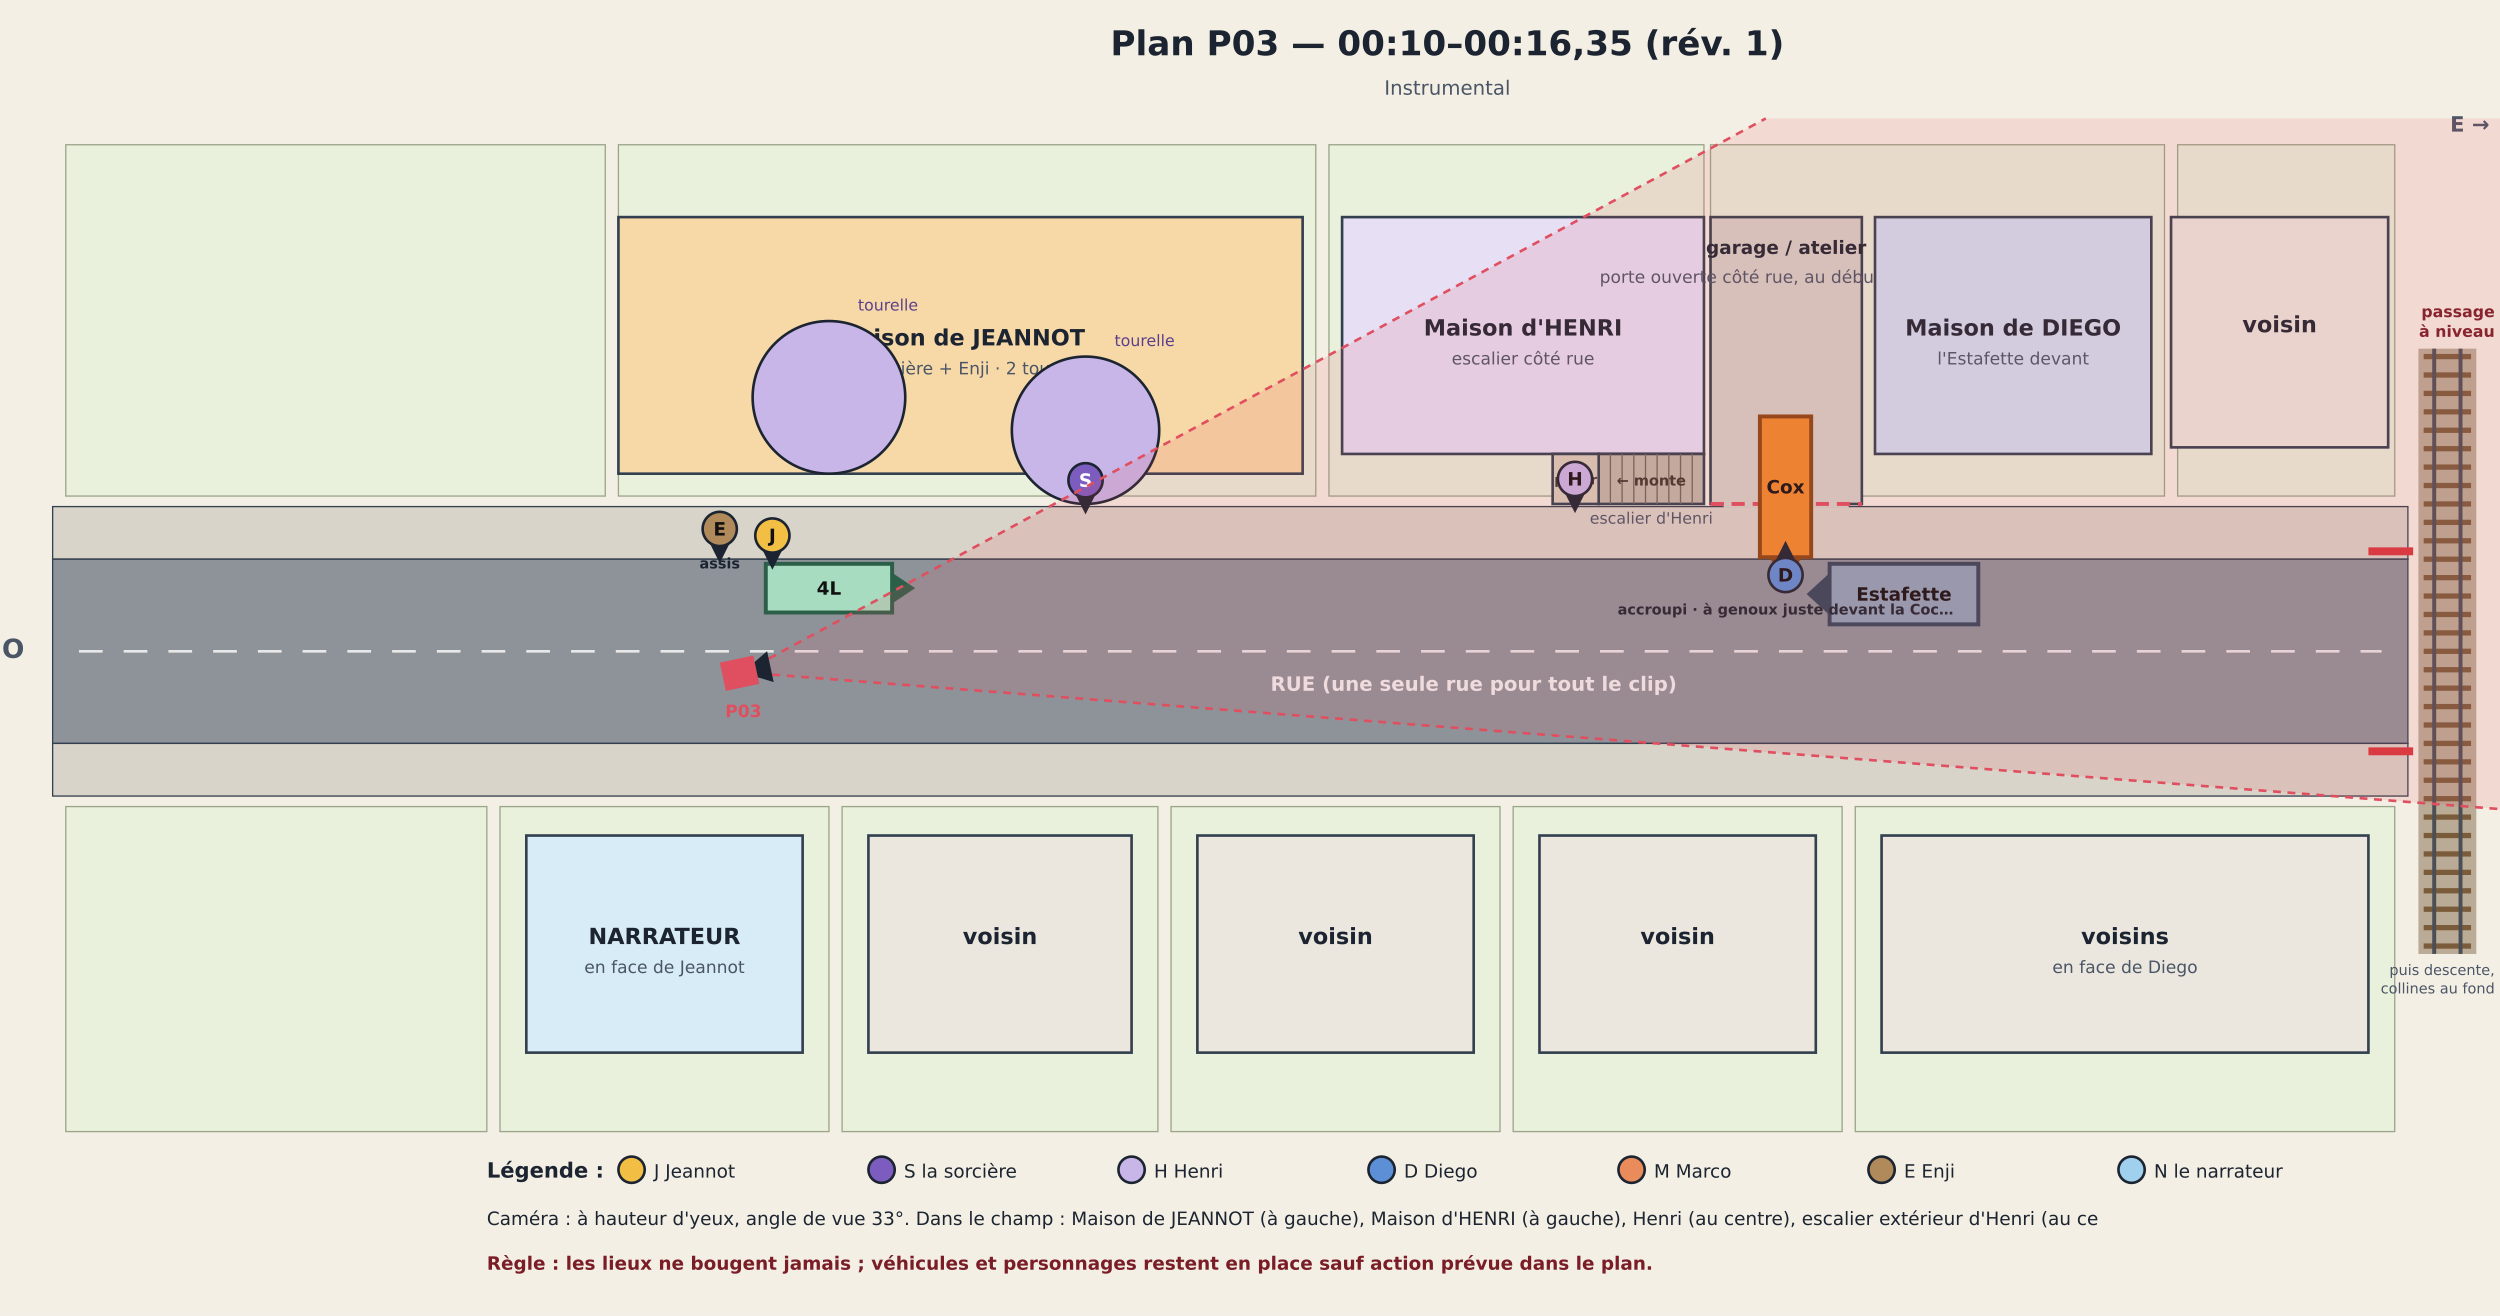
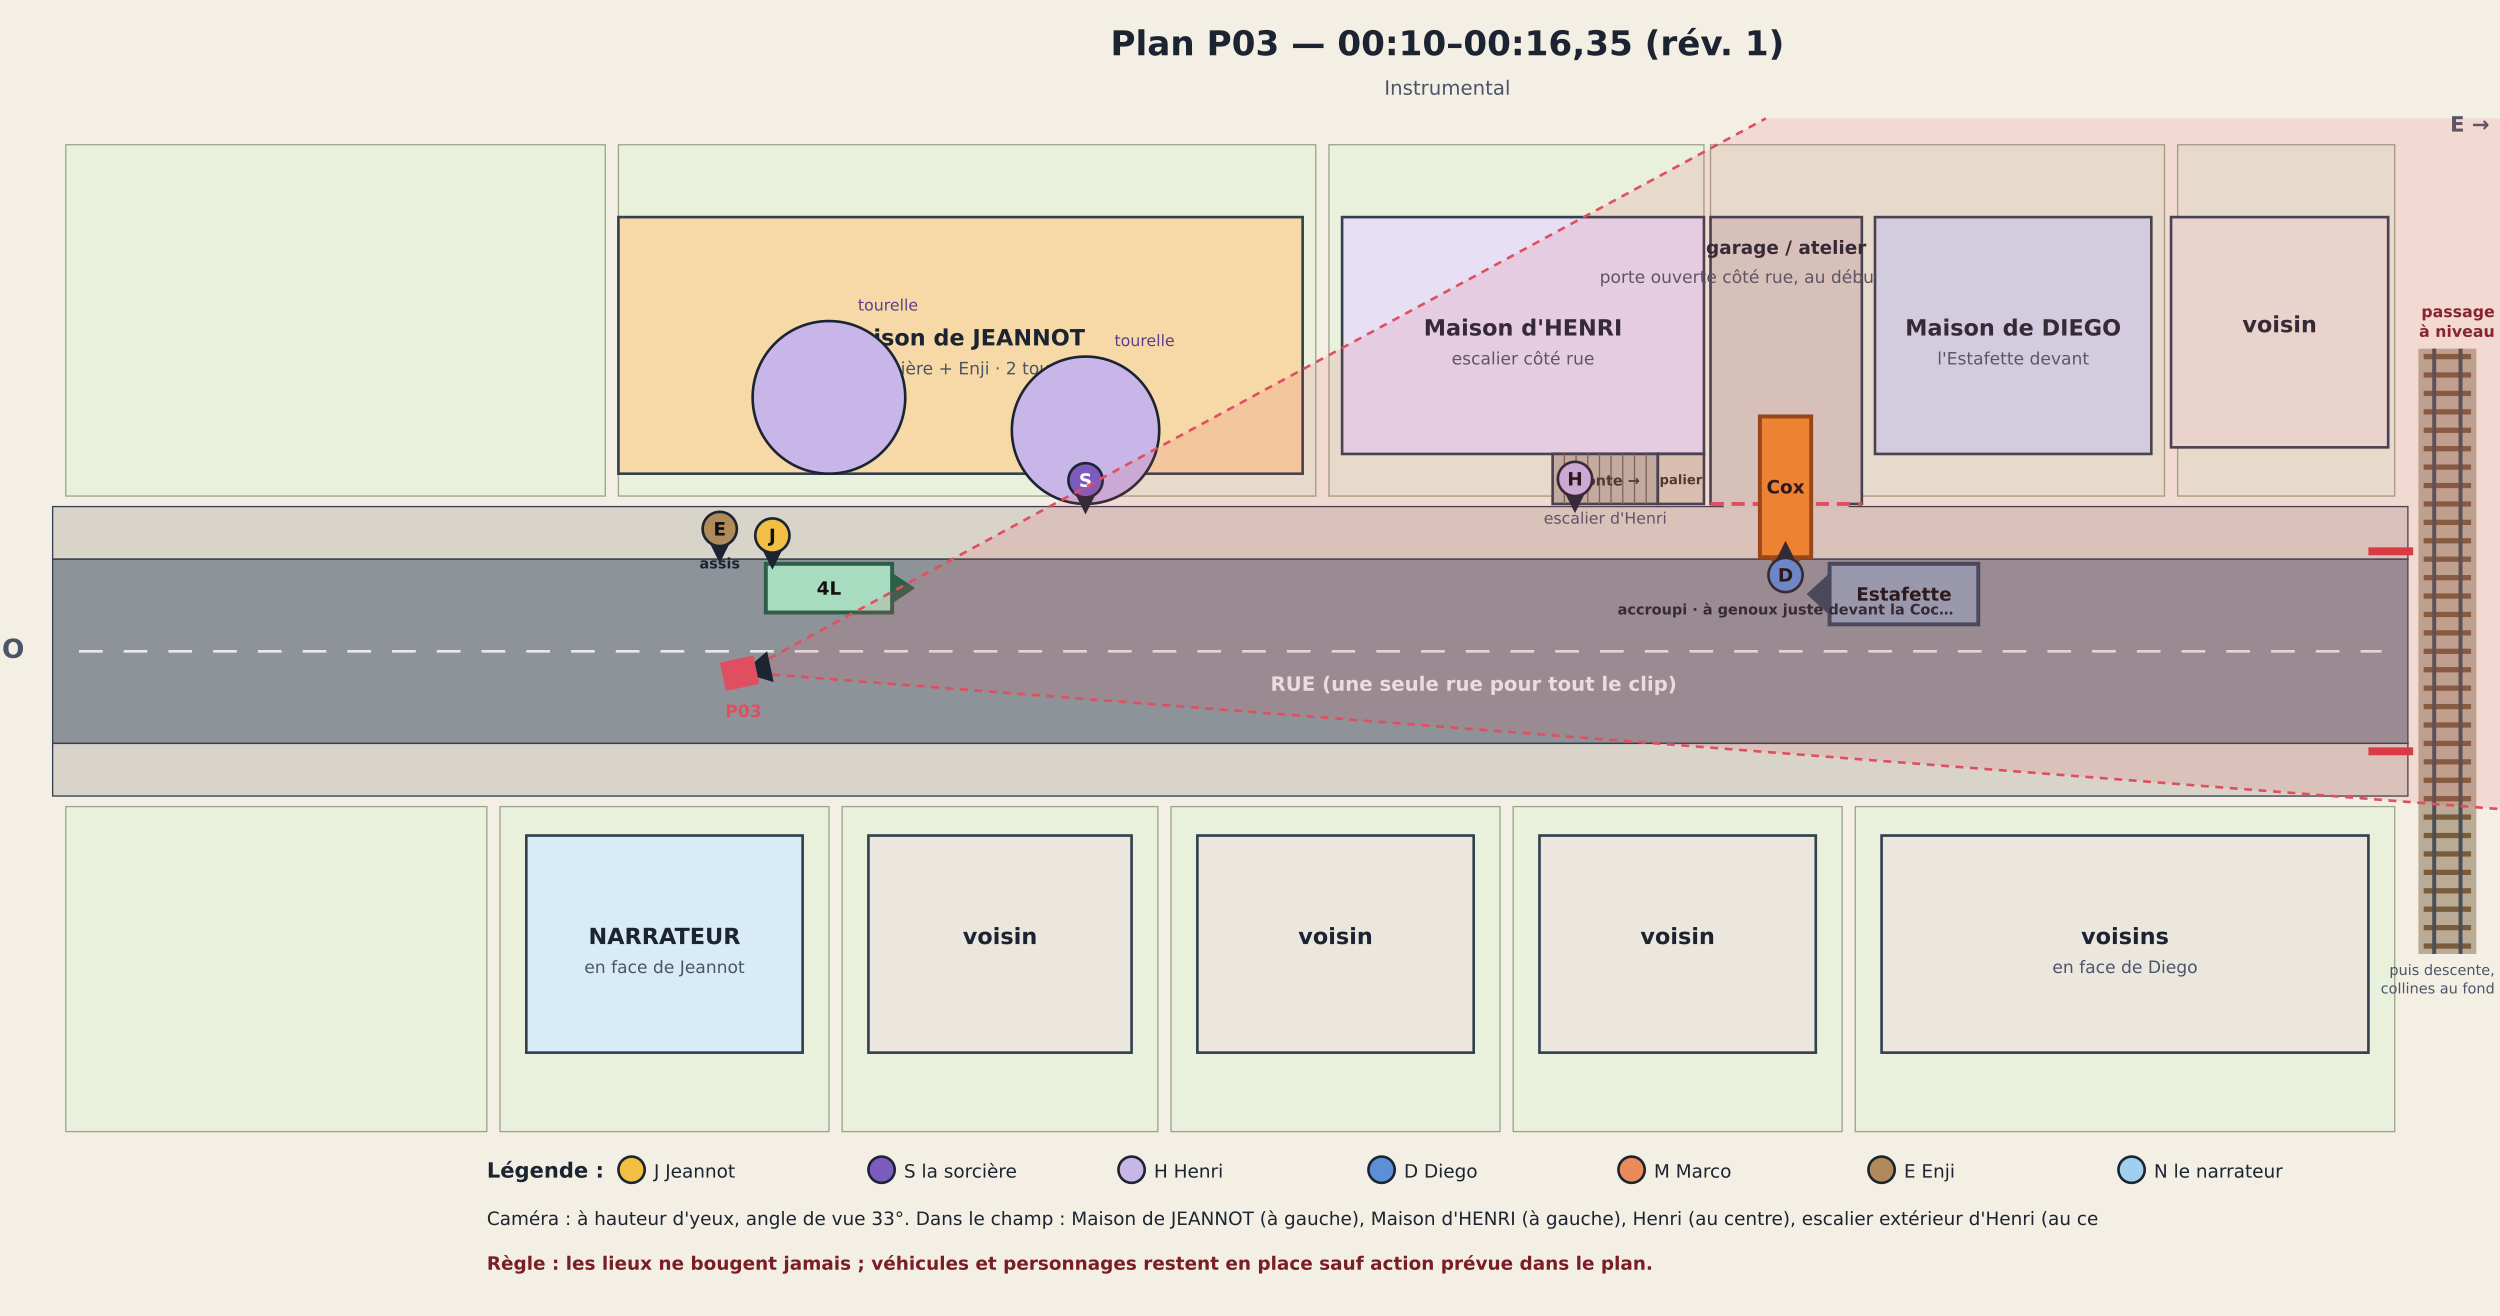
<svg xmlns="http://www.w3.org/2000/svg" width="1900" height="1000" viewBox="-300 0 1900 1000" font-family="DejaVu Sans, Arial, sans-serif">
  <defs>
    <clipPath id="zone">
      <rect x="-300" y="90" width="1900" height="780" />
    </clipPath>
  </defs>
  <rect x="-300.0" y="0.0" width="1900.0" height="1000.0" rx="0" fill="#f4efe4" stroke="none" stroke-width="0" />
  <rect x="-260.0" y="385.0" width="1790.0" height="40.0" rx="0" fill="#d9d4ca" stroke="#33404f" stroke-width="1" />
  <rect x="-260.0" y="425.0" width="1790.0" height="140.0" rx="0" fill="#8e939a" stroke="#33404f" stroke-width="1" />
  <rect x="-260.0" y="565.0" width="1790.0" height="40.0" rx="0" fill="#d9d4ca" stroke="#33404f" stroke-width="1" />
  <line x1="-240.0" y1="495.0" x2="1510.0" y2="495.0" stroke="#e8e8e8" stroke-width="2" stroke-dasharray="18 16" />
  <text x="820.0" y="525.0" font-size="15" fill="#f1f1f1" text-anchor="middle" font-weight="bold">RUE (une seule rue pour tout le clip)</text>
  <rect x="-250.0" y="110.0" width="410.0" height="267.0" rx="0" fill="#e9f0dc" stroke="#9aa58a" stroke-width="1" />
  <rect x="170.0" y="110.0" width="530.0" height="267.0" rx="0" fill="#e9f0dc" stroke="#9aa58a" stroke-width="1" />
  <rect x="710.0" y="110.0" width="285.0" height="267.0" rx="0" fill="#e9f0dc" stroke="#9aa58a" stroke-width="1" />
  <rect x="1000.0" y="110.0" width="345.0" height="267.0" rx="0" fill="#e9f0dc" stroke="#9aa58a" stroke-width="1" />
  <rect x="1355.0" y="110.0" width="165.0" height="267.0" rx="0" fill="#e9f0dc" stroke="#9aa58a" stroke-width="1" />
  <rect x="-250.0" y="613.0" width="320.0" height="247.0" rx="0" fill="#e9f0dc" stroke="#9aa58a" stroke-width="1" />
  <rect x="80.0" y="613.0" width="250.0" height="247.0" rx="0" fill="#e9f0dc" stroke="#9aa58a" stroke-width="1" />
  <rect x="340.0" y="613.0" width="240.0" height="247.0" rx="0" fill="#e9f0dc" stroke="#9aa58a" stroke-width="1" />
  <rect x="590.0" y="613.0" width="250.0" height="247.0" rx="0" fill="#e9f0dc" stroke="#9aa58a" stroke-width="1" />
  <rect x="850.0" y="613.0" width="250.0" height="247.0" rx="0" fill="#e9f0dc" stroke="#9aa58a" stroke-width="1" />
  <rect x="1110.0" y="613.0" width="410.0" height="247.0" rx="0" fill="#e9f0dc" stroke="#9aa58a" stroke-width="1" />
  <rect x="170.0" y="165.0" width="520.0" height="195.0" rx="0" fill="#f7d9a8" stroke="#33404f" stroke-width="2" />
  <text x="430.0" y="262.5" font-size="17" fill="#1b2430" text-anchor="middle" font-weight="bold">Maison de JEANNOT</text>
  <text x="430.0" y="284.5" font-size="13" fill="#4a5566" text-anchor="middle">+ la sorcière + Enji · 2 tourelles</text>
  <rect x="720.0" y="165.0" width="275.0" height="180.0" rx="0" fill="#e7e0f5" stroke="#33404f" stroke-width="2" />
  <text x="857.5" y="255.0" font-size="17" fill="#1b2430" text-anchor="middle" font-weight="bold">Maison d'HENRI</text>
  <text x="857.5" y="277.0" font-size="13" fill="#4a5566" text-anchor="middle">escalier côté rue</text>
  <rect x="1350.0" y="165.0" width="165.0" height="175.0" rx="0" fill="#ebe7df" stroke="#33404f" stroke-width="2" />
  <text x="1432.5" y="252.5" font-size="17" fill="#1b2430" text-anchor="middle" font-weight="bold">voisin</text>
  <rect x="1000.0" y="165.0" width="115.0" height="218.0" rx="0" fill="#d7d2c8" stroke="#33404f" stroke-width="2" />
  <line x1="1010.0" y1="383.0" x2="1105.0" y2="383.0" stroke="#d7d2c8" stroke-width="6" />
  <line x1="1000.0" y1="383.0" x2="1115.0" y2="383.0" stroke="#e04f5f" stroke-width="3" stroke-dasharray="10 6" />
  <text x="1057.5" y="193.0" font-size="14" fill="#1b2430" text-anchor="middle" font-weight="bold">garage / atelier</text>
  <text x="1057.5" y="215.0" font-size="13" fill="#4a5566" text-anchor="middle">porte ouverte côté rue, au début du trottoir</text>
  <rect x="1125.0" y="165.0" width="210.0" height="180.0" rx="0" fill="#cfe0f2" stroke="#33404f" stroke-width="2" />
  <text x="1230.0" y="255.0" font-size="17" fill="#1b2430" text-anchor="middle" font-weight="bold">Maison de DIEGO</text>
  <text x="1230.0" y="277.0" font-size="13" fill="#4a5566" text-anchor="middle">l'Estafette devant</text>
  <rect x="100.0" y="635.0" width="210.0" height="165.0" rx="0" fill="#d8ecf7" stroke="#33404f" stroke-width="2" />
  <text x="205.0" y="717.5" font-size="17" fill="#1b2430" text-anchor="middle" font-weight="bold">NARRATEUR</text>
  <text x="205.0" y="739.5" font-size="13" fill="#4a5566" text-anchor="middle">en face de Jeannot</text>
  <rect x="360.0" y="635.0" width="200.0" height="165.0" rx="0" fill="#ebe7df" stroke="#33404f" stroke-width="2" />
  <text x="460.0" y="717.5" font-size="17" fill="#1b2430" text-anchor="middle" font-weight="bold">voisin</text>
  <rect x="610.0" y="635.0" width="210.0" height="165.0" rx="0" fill="#ebe7df" stroke="#33404f" stroke-width="2" />
  <text x="715.0" y="717.5" font-size="17" fill="#1b2430" text-anchor="middle" font-weight="bold">voisin</text>
  <rect x="870.0" y="635.0" width="210.0" height="165.0" rx="0" fill="#ebe7df" stroke="#33404f" stroke-width="2" />
  <text x="975.0" y="717.5" font-size="17" fill="#1b2430" text-anchor="middle" font-weight="bold">voisin</text>
  <rect x="1130.0" y="635.0" width="370.0" height="165.0" rx="0" fill="#ebe7df" stroke="#33404f" stroke-width="2" />
  <text x="1315.0" y="717.5" font-size="17" fill="#1b2430" text-anchor="middle" font-weight="bold">voisins</text>
  <text x="1315.0" y="739.5" font-size="13" fill="#4a5566" text-anchor="middle">en face de Diego</text>
  <circle cx="330.0" cy="302.0" r="58" fill="#c9b6e8" stroke="#1b2430" stroke-width="2" />
  <text x="352.0" y="236.0" font-size="12" fill="#5b3f8c" text-anchor="start">tourelle</text>
  <circle cx="525.0" cy="327.0" r="56" fill="#c9b6e8" stroke="#1b2430" stroke-width="2" />
  <text x="547.0" y="263.0" font-size="12" fill="#5b3f8c" text-anchor="start">tourelle</text>
-   <rect x="915.0" y="345.0" width="80.0" height="38.0" rx="0" fill="#bfb7a8" stroke="#33404f" stroke-width="2" />
-   <line x1="923.9" y1="345.0" x2="923.9" y2="383.0" stroke="#6e6658" stroke-width="1" />
-   <line x1="932.8" y1="345.0" x2="932.8" y2="383.0" stroke="#6e6658" stroke-width="1" />
-   <line x1="941.7" y1="345.0" x2="941.7" y2="383.0" stroke="#6e6658" stroke-width="1" />
-   <line x1="950.6" y1="345.0" x2="950.6" y2="383.0" stroke="#6e6658" stroke-width="1" />
-   <line x1="959.4" y1="345.0" x2="959.4" y2="383.0" stroke="#6e6658" stroke-width="1" />
-   <line x1="968.3" y1="345.0" x2="968.3" y2="383.0" stroke="#6e6658" stroke-width="1" />
-   <line x1="977.2" y1="345.0" x2="977.2" y2="383.0" stroke="#6e6658" stroke-width="1" />
-   <line x1="986.1" y1="345.0" x2="986.1" y2="383.0" stroke="#6e6658" stroke-width="1" />
-   <text x="955.0" y="369.0" font-size="11" fill="#3b352b" text-anchor="middle" font-weight="bold">← monte</text>
-   <rect x="880.0" y="345.0" width="35.0" height="38.0" rx="0" fill="#d8cfbd" stroke="#33404f" stroke-width="2" />
-   <text x="897.5" y="368.0" font-size="10" fill="#3b352b" text-anchor="middle" font-weight="bold">palier</text>
-   <text x="955.0" y="398.0" font-size="12" fill="#4a5566" text-anchor="middle">escalier d'Henri</text>
+   <rect x="880.0" y="345.0" width="80.0" height="38.0" rx="0" fill="#bfb7a8" stroke="#33404f" stroke-width="2" />
+   <line x1="888.9" y1="345.0" x2="888.9" y2="383.0" stroke="#6e6658" stroke-width="1" />
+   <line x1="897.8" y1="345.0" x2="897.8" y2="383.0" stroke="#6e6658" stroke-width="1" />
+   <line x1="906.7" y1="345.0" x2="906.7" y2="383.0" stroke="#6e6658" stroke-width="1" />
+   <line x1="915.6" y1="345.0" x2="915.6" y2="383.0" stroke="#6e6658" stroke-width="1" />
+   <line x1="924.4" y1="345.0" x2="924.4" y2="383.0" stroke="#6e6658" stroke-width="1" />
+   <line x1="933.3" y1="345.0" x2="933.3" y2="383.0" stroke="#6e6658" stroke-width="1" />
+   <line x1="942.2" y1="345.0" x2="942.2" y2="383.0" stroke="#6e6658" stroke-width="1" />
+   <line x1="951.1" y1="345.0" x2="951.1" y2="383.0" stroke="#6e6658" stroke-width="1" />
+   <text x="920.0" y="369.0" font-size="11" fill="#3b352b" text-anchor="middle" font-weight="bold">monte →</text>
+   <rect x="960.0" y="345.0" width="35.0" height="38.0" rx="0" fill="#d8cfbd" stroke="#33404f" stroke-width="2" />
+   <text x="977.5" y="368.0" font-size="10" fill="#3b352b" text-anchor="middle" font-weight="bold">palier</text>
+   <text x="920.0" y="398.0" font-size="12" fill="#4a5566" text-anchor="middle">escalier d'Henri</text>
  <rect x="1538.0" y="265.0" width="44.0" height="460.0" rx="0" fill="#b9ab95" stroke="none" stroke-width="0" />
  <line x1="1542.0" y1="271.0" x2="1578.0" y2="271.0" stroke="#7a5c3a" stroke-width="4" />
  <line x1="1542.0" y1="285.0" x2="1578.0" y2="285.0" stroke="#7a5c3a" stroke-width="4" />
  <line x1="1542.0" y1="299.0" x2="1578.0" y2="299.0" stroke="#7a5c3a" stroke-width="4" />
  <line x1="1542.0" y1="313.0" x2="1578.0" y2="313.0" stroke="#7a5c3a" stroke-width="4" />
  <line x1="1542.0" y1="327.0" x2="1578.0" y2="327.0" stroke="#7a5c3a" stroke-width="4" />
  <line x1="1542.0" y1="341.0" x2="1578.0" y2="341.0" stroke="#7a5c3a" stroke-width="4" />
  <line x1="1542.0" y1="355.0" x2="1578.0" y2="355.0" stroke="#7a5c3a" stroke-width="4" />
  <line x1="1542.0" y1="369.0" x2="1578.0" y2="369.0" stroke="#7a5c3a" stroke-width="4" />
  <line x1="1542.0" y1="383.0" x2="1578.0" y2="383.0" stroke="#7a5c3a" stroke-width="4" />
  <line x1="1542.0" y1="397.0" x2="1578.0" y2="397.0" stroke="#7a5c3a" stroke-width="4" />
  <line x1="1542.0" y1="411.0" x2="1578.0" y2="411.0" stroke="#7a5c3a" stroke-width="4" />
  <line x1="1542.0" y1="425.0" x2="1578.0" y2="425.0" stroke="#7a5c3a" stroke-width="4" />
  <line x1="1542.0" y1="439.0" x2="1578.0" y2="439.0" stroke="#7a5c3a" stroke-width="4" />
  <line x1="1542.0" y1="453.0" x2="1578.0" y2="453.0" stroke="#7a5c3a" stroke-width="4" />
  <line x1="1542.0" y1="467.0" x2="1578.0" y2="467.0" stroke="#7a5c3a" stroke-width="4" />
  <line x1="1542.0" y1="481.0" x2="1578.0" y2="481.0" stroke="#7a5c3a" stroke-width="4" />
  <line x1="1542.0" y1="495.0" x2="1578.0" y2="495.0" stroke="#7a5c3a" stroke-width="4" />
  <line x1="1542.0" y1="509.0" x2="1578.0" y2="509.0" stroke="#7a5c3a" stroke-width="4" />
  <line x1="1542.0" y1="523.0" x2="1578.0" y2="523.0" stroke="#7a5c3a" stroke-width="4" />
  <line x1="1542.0" y1="537.0" x2="1578.0" y2="537.0" stroke="#7a5c3a" stroke-width="4" />
  <line x1="1542.0" y1="551.0" x2="1578.0" y2="551.0" stroke="#7a5c3a" stroke-width="4" />
  <line x1="1542.0" y1="565.0" x2="1578.0" y2="565.0" stroke="#7a5c3a" stroke-width="4" />
  <line x1="1542.0" y1="579.0" x2="1578.0" y2="579.0" stroke="#7a5c3a" stroke-width="4" />
  <line x1="1542.0" y1="593.0" x2="1578.0" y2="593.0" stroke="#7a5c3a" stroke-width="4" />
  <line x1="1542.0" y1="607.0" x2="1578.0" y2="607.0" stroke="#7a5c3a" stroke-width="4" />
  <line x1="1542.0" y1="621.0" x2="1578.0" y2="621.0" stroke="#7a5c3a" stroke-width="4" />
  <line x1="1542.0" y1="635.0" x2="1578.0" y2="635.0" stroke="#7a5c3a" stroke-width="4" />
  <line x1="1542.0" y1="649.0" x2="1578.0" y2="649.0" stroke="#7a5c3a" stroke-width="4" />
  <line x1="1542.0" y1="663.0" x2="1578.0" y2="663.0" stroke="#7a5c3a" stroke-width="4" />
  <line x1="1542.0" y1="677.0" x2="1578.0" y2="677.0" stroke="#7a5c3a" stroke-width="4" />
  <line x1="1542.0" y1="691.0" x2="1578.0" y2="691.0" stroke="#7a5c3a" stroke-width="4" />
  <line x1="1542.0" y1="705.0" x2="1578.0" y2="705.0" stroke="#7a5c3a" stroke-width="4" />
  <line x1="1542.0" y1="719.0" x2="1578.0" y2="719.0" stroke="#7a5c3a" stroke-width="4" />
  <line x1="1550.0" y1="265.0" x2="1550.0" y2="725.0" stroke="#4b4f55" stroke-width="3" />
  <line x1="1570.0" y1="265.0" x2="1570.0" y2="725.0" stroke="#4b4f55" stroke-width="3" />
  <line x1="1534.0" y1="419.0" x2="1500.0" y2="419.0" stroke="#d9363e" stroke-width="6" />
  <line x1="1534.0" y1="571.0" x2="1500.0" y2="571.0" stroke="#d9363e" stroke-width="6" />
  <text x="1596.0" y="241.0" font-size="12" fill="#7a1d27" text-anchor="end" font-weight="bold">passage</text>
  <text x="1596.0" y="256.0" font-size="12" fill="#7a1d27" text-anchor="end" font-weight="bold">à niveau</text>
  <text x="1596.0" y="741.0" font-size="11" fill="#4a5566" text-anchor="end">puis descente,</text>
  <text x="1596.0" y="755.0" font-size="11" fill="#4a5566" text-anchor="end">collines au fond</text>
  <text x="-290.0" y="500.0" font-size="20" fill="#4a5566" text-anchor="middle" font-weight="bold">O</text>
  <text x="1592.0" y="100.0" font-size="16" fill="#4a5566" text-anchor="end" font-weight="bold">E →</text>
  <polygon points="280.5,427.0 379.5,427.0 379.5,467.0 280.5,467.0" fill="#2c5f47" fill-opacity="1.0" />
  <polygon points="283.5,430.0 376.5,430.0 376.5,464.0 283.5,464.0" fill="#a8dcc0" fill-opacity="1.0" />
  <polygon points="377.5,435.0 395.5,447.0 377.5,459.0" fill="#2c5f47" fill-opacity="1.0" />
  <text x="330.0" y="452.0" font-size="14" fill="#111" text-anchor="middle" font-weight="bold">4L</text>
  <polygon points="1205.0,476.0 1089.0,476.0 1089.0,427.0 1205.0,427.0" fill="#33475c" fill-opacity="1.0" />
  <polygon points="1202.0,473.0 1092.0,473.0 1092.0,430.0 1202.0,430.0" fill="#8fa3b8" fill-opacity="1.0" />
  <polygon points="1091.0,468.0 1073.0,451.5 1091.0,435.0" fill="#33475c" fill-opacity="1.0" />
  <text x="1147.0" y="456.5" font-size="14" fill="#111" text-anchor="middle" font-weight="bold">Estafette</text>
  <polygon points="1078.0,315.0 1078.0,425.0 1036.0,425.0 1036.0,315.0" fill="#8a4510" fill-opacity="1.0" />
  <polygon points="1075.0,318.0 1075.0,422.0 1039.0,422.0 1039.0,318.0" fill="#f08a2c" fill-opacity="1.0" />
  <polygon points="1070.0,423.0 1057.0,441.0 1044.0,423.0" fill="#8a4510" fill-opacity="1.0" />
  <text x="1057.0" y="375.0" font-size="14" fill="#111" text-anchor="middle" font-weight="bold">Cox</text>
  <polygon points="295.0,417.0 287.0,433.0 279.0,417.0" fill="#1b2430" fill-opacity="1.0" />
  <circle cx="287.0" cy="407.0" r="13" fill="#f2bf44" stroke="#1b2430" stroke-width="2" />
  <text x="287.0" y="412.0" font-size="14" fill="#111" text-anchor="middle" font-weight="bold">J</text>
  <polygon points="255.0,412.0 247.0,428.0 239.0,412.0" fill="#1b2430" fill-opacity="1.0" />
  <circle cx="247.0" cy="402.0" r="13" fill="#b08a5a" stroke="#1b2430" stroke-width="2" />
  <text x="247.0" y="407.0" font-size="14" fill="#111" text-anchor="middle" font-weight="bold">E</text>
  <text x="247.0" y="432.0" font-size="11" fill="#1b2430" text-anchor="middle" font-weight="bold">assis</text>
  <polygon points="533.0,375.0 525.0,391.0 517.0,375.0" fill="#1b2430" fill-opacity="1.0" />
  <circle cx="525.0" cy="365.0" r="13" fill="#7d5cc0" stroke="#1b2430" stroke-width="2" />
  <text x="525.0" y="370.0" font-size="14" fill="#fff" text-anchor="middle" font-weight="bold">S</text>
  <polygon points="905.0,374.0 897.0,390.0 889.0,374.0" fill="#1b2430" fill-opacity="1.0" />
  <circle cx="897.0" cy="364.0" r="13" fill="#c9b6e8" stroke="#1b2430" stroke-width="2" />
  <text x="897.0" y="369.0" font-size="14" fill="#111" text-anchor="middle" font-weight="bold">H</text>
  <polygon points="1049.0,427.0 1057.0,411.0 1065.0,427.0" fill="#1b2430" fill-opacity="1.0" />
  <circle cx="1057.0" cy="437.0" r="13" fill="#5d8fd6" stroke="#1b2430" stroke-width="2" />
  <text x="1057.0" y="442.0" font-size="14" fill="#111" text-anchor="middle" font-weight="bold">D</text>
  <text x="1057.0" y="467.0" font-size="11" fill="#1b2430" text-anchor="middle" font-weight="bold">accroupi · à genoux juste devant la Coc…</text>
  <polygon points="265.0,511.0 2023.5,-441.8 2259.0,666.2" fill="#e04f5f" fill-opacity="0.14" clip-path="url(#zone)" />
  <line x1="265.0" y1="511.0" x2="1042.0" y2="90.0" stroke="#e04f5f" stroke-width="2" stroke-dasharray="6 5" />
  <line x1="265.0" y1="511.0" x2="1600.0" y2="614.9" stroke="#e04f5f" stroke-width="2" stroke-dasharray="6 5" />
  <polygon points="247.1,503.6 272.5,498.2 277.1,519.7 251.6,525.1" fill="#e04f5f" fill-opacity="1.0" />
  <polygon points="273.5,503.1 283.0,494.9 288.0,518.4 276.0,514.8" fill="#1b2430" fill-opacity="1.0" />
  <text x="265.0" y="545.0" font-size="13" fill="#e04f5f" text-anchor="middle" font-weight="bold">P03</text>
  <text x="800.0" y="42.0" font-size="26" fill="#1b2430" text-anchor="middle" font-weight="bold">Plan P03 — 00:10–00:16,35  (rév. 1)</text>
  <text x="800.0" y="72.0" font-size="15" fill="#4a5566" text-anchor="middle">Instrumental</text>
  <text x="70.0" y="895.0" font-size="16" fill="#1b2430" text-anchor="start" font-weight="bold">Légende :</text>
  <circle cx="180.0" cy="889.0" r="10" fill="#f2bf44" stroke="#1b2430" stroke-width="2" />
  <text x="197.0" y="895.0" font-size="14" fill="#1b2430" text-anchor="start">J  Jeannot</text>
  <circle cx="370.0" cy="889.0" r="10" fill="#7d5cc0" stroke="#1b2430" stroke-width="2" />
  <text x="387.0" y="895.0" font-size="14" fill="#1b2430" text-anchor="start">S  la sorcière</text>
  <circle cx="560.0" cy="889.0" r="10" fill="#c9b6e8" stroke="#1b2430" stroke-width="2" />
  <text x="577.0" y="895.0" font-size="14" fill="#1b2430" text-anchor="start">H  Henri</text>
  <circle cx="750.0" cy="889.0" r="10" fill="#5d8fd6" stroke="#1b2430" stroke-width="2" />
  <text x="767.0" y="895.0" font-size="14" fill="#1b2430" text-anchor="start">D  Diego</text>
  <circle cx="940.0" cy="889.0" r="10" fill="#e98b5a" stroke="#1b2430" stroke-width="2" />
  <text x="957.0" y="895.0" font-size="14" fill="#1b2430" text-anchor="start">M  Marco</text>
  <circle cx="1130.0" cy="889.0" r="10" fill="#b08a5a" stroke="#1b2430" stroke-width="2" />
  <text x="1147.0" y="895.0" font-size="14" fill="#1b2430" text-anchor="start">E  Enji</text>
  <circle cx="1320.0" cy="889.0" r="10" fill="#9fd1ee" stroke="#1b2430" stroke-width="2" />
  <text x="1337.0" y="895.0" font-size="14" fill="#1b2430" text-anchor="start">N  le narrateur</text>
  <text x="70.0" y="931.0" font-size="14" fill="#1b2430" text-anchor="start">Caméra : à hauteur d'yeux, angle de vue 33°. Dans le champ : Maison de JEANNOT (à gauche), Maison d'HENRI (à gauche), Henri (au centre), escalier extérieur d'Henri (au ce</text>
  <text x="70.0" y="965.0" font-size="14" fill="#7a1d27" text-anchor="start" font-weight="bold">Règle : les lieux ne bougent jamais ; véhicules et personnages restent en place sauf action prévue dans le plan.</text>
</svg>
